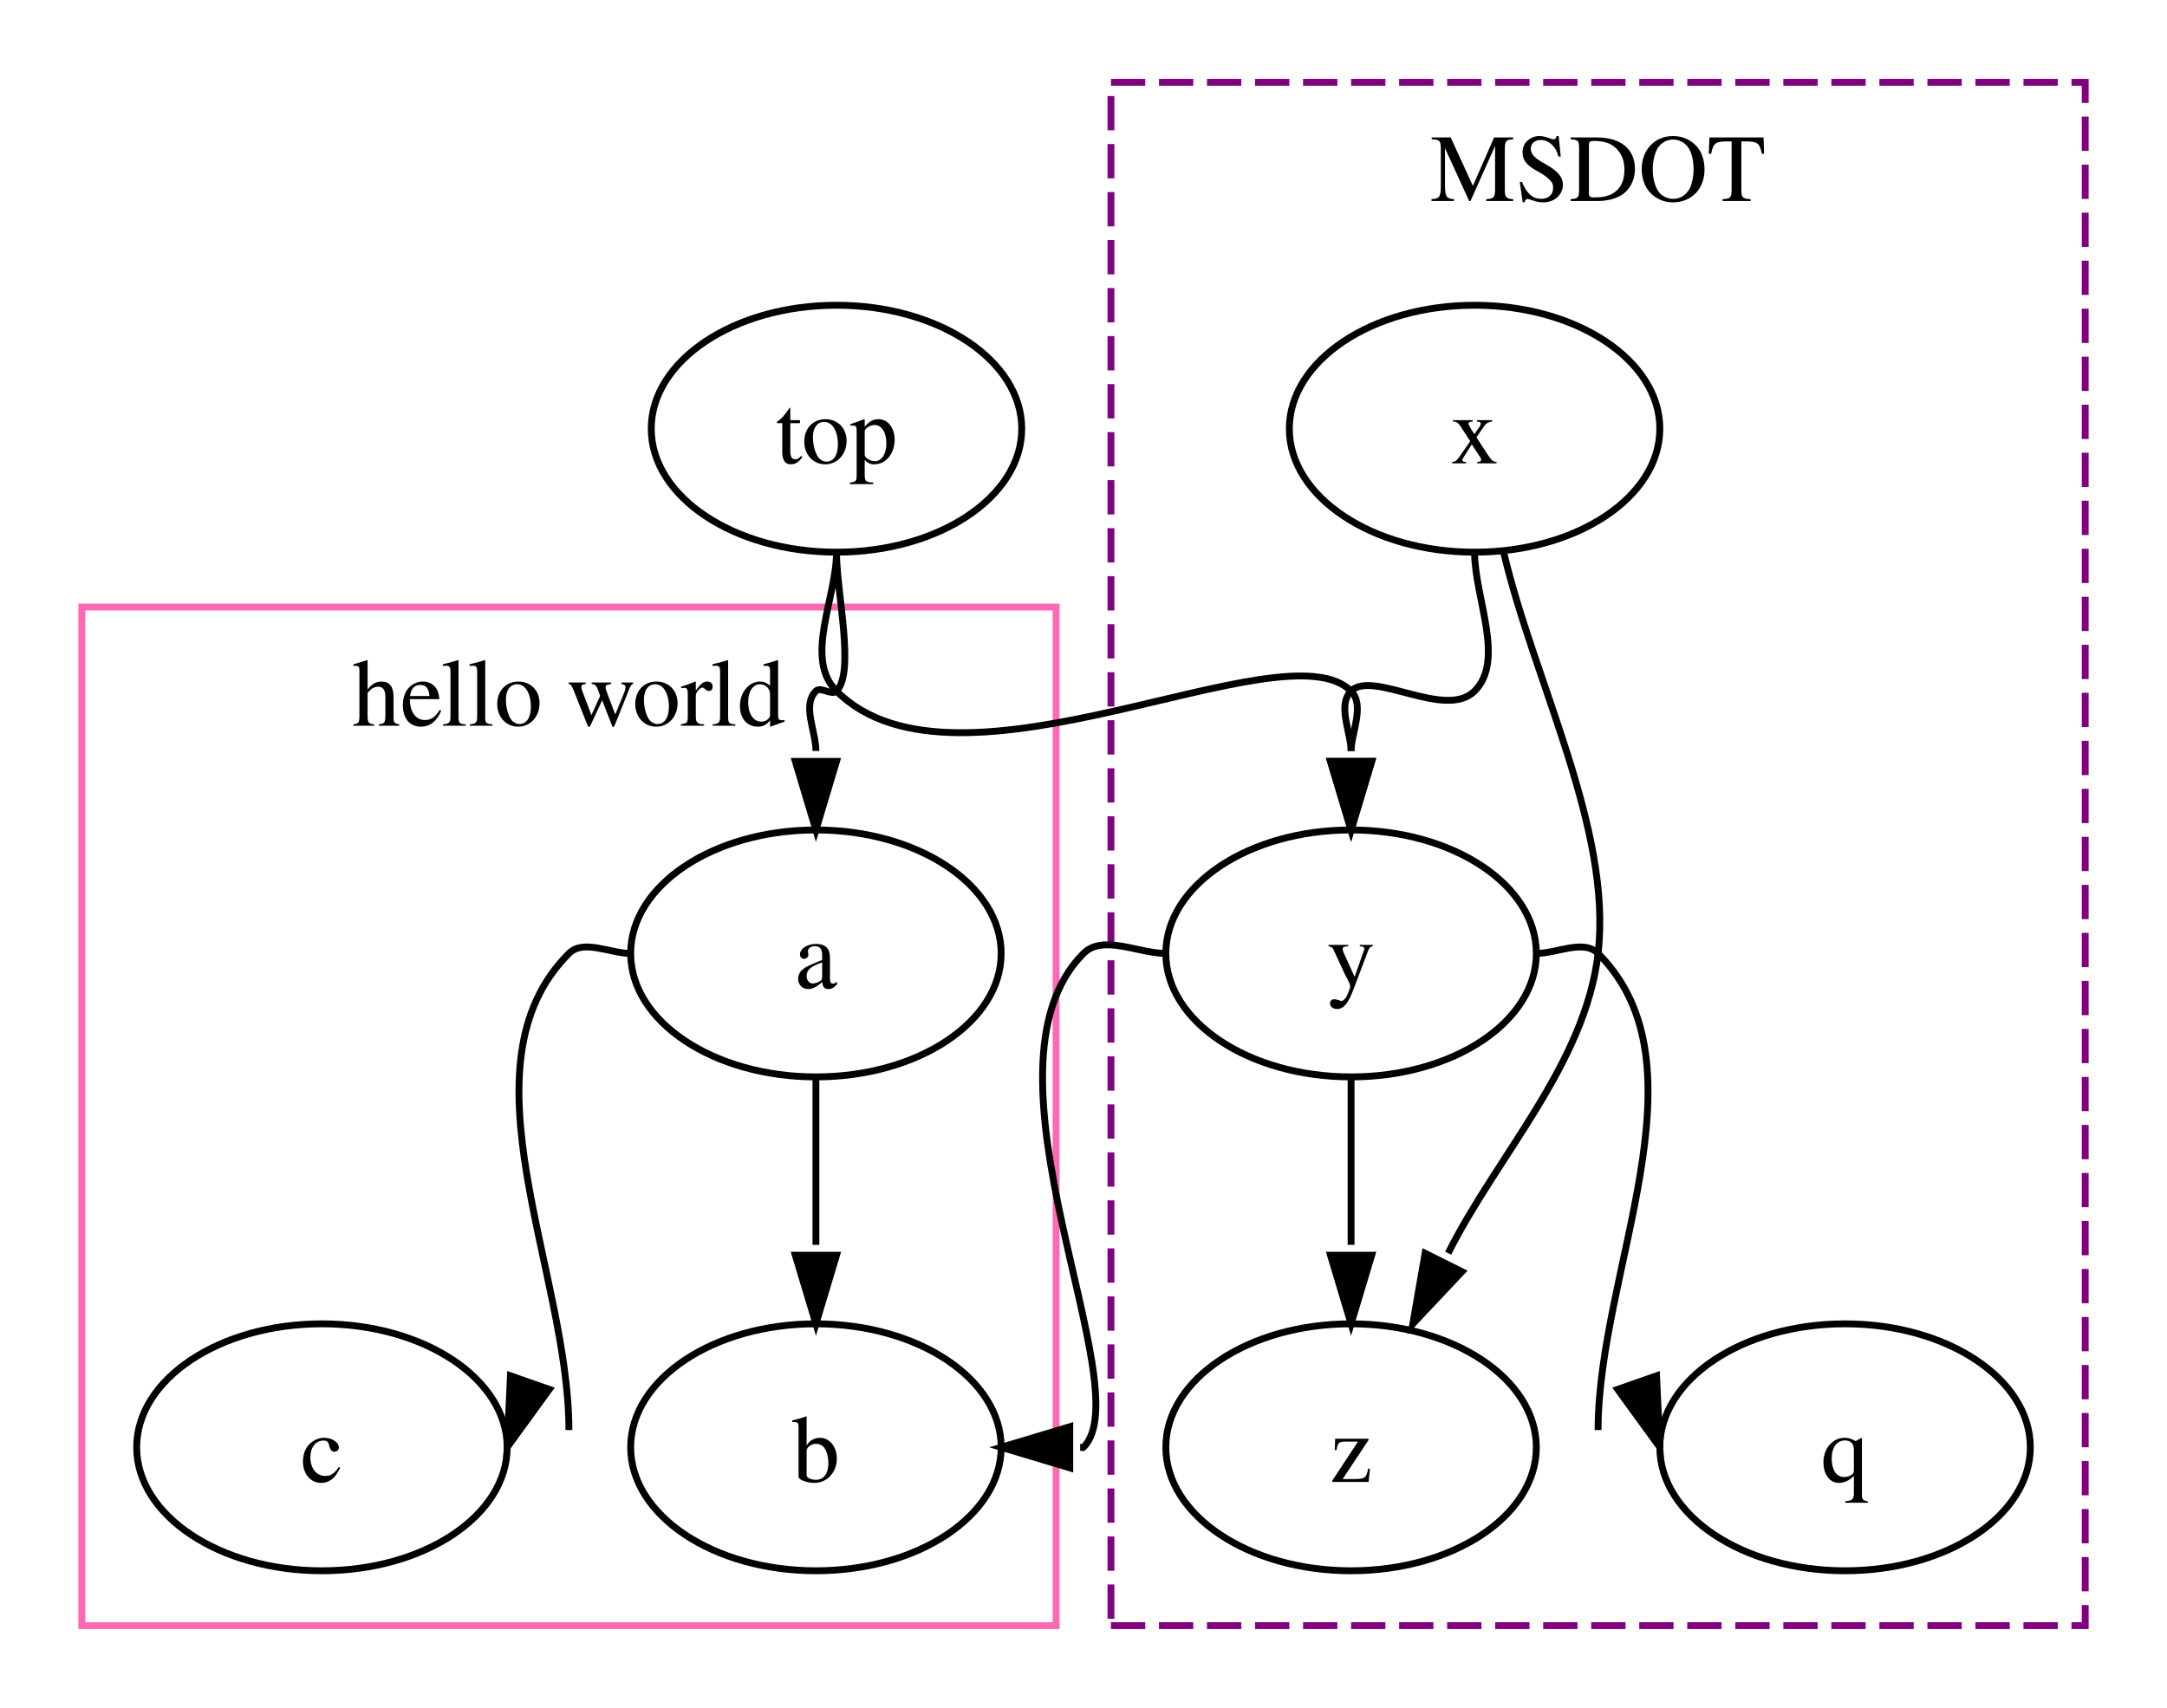
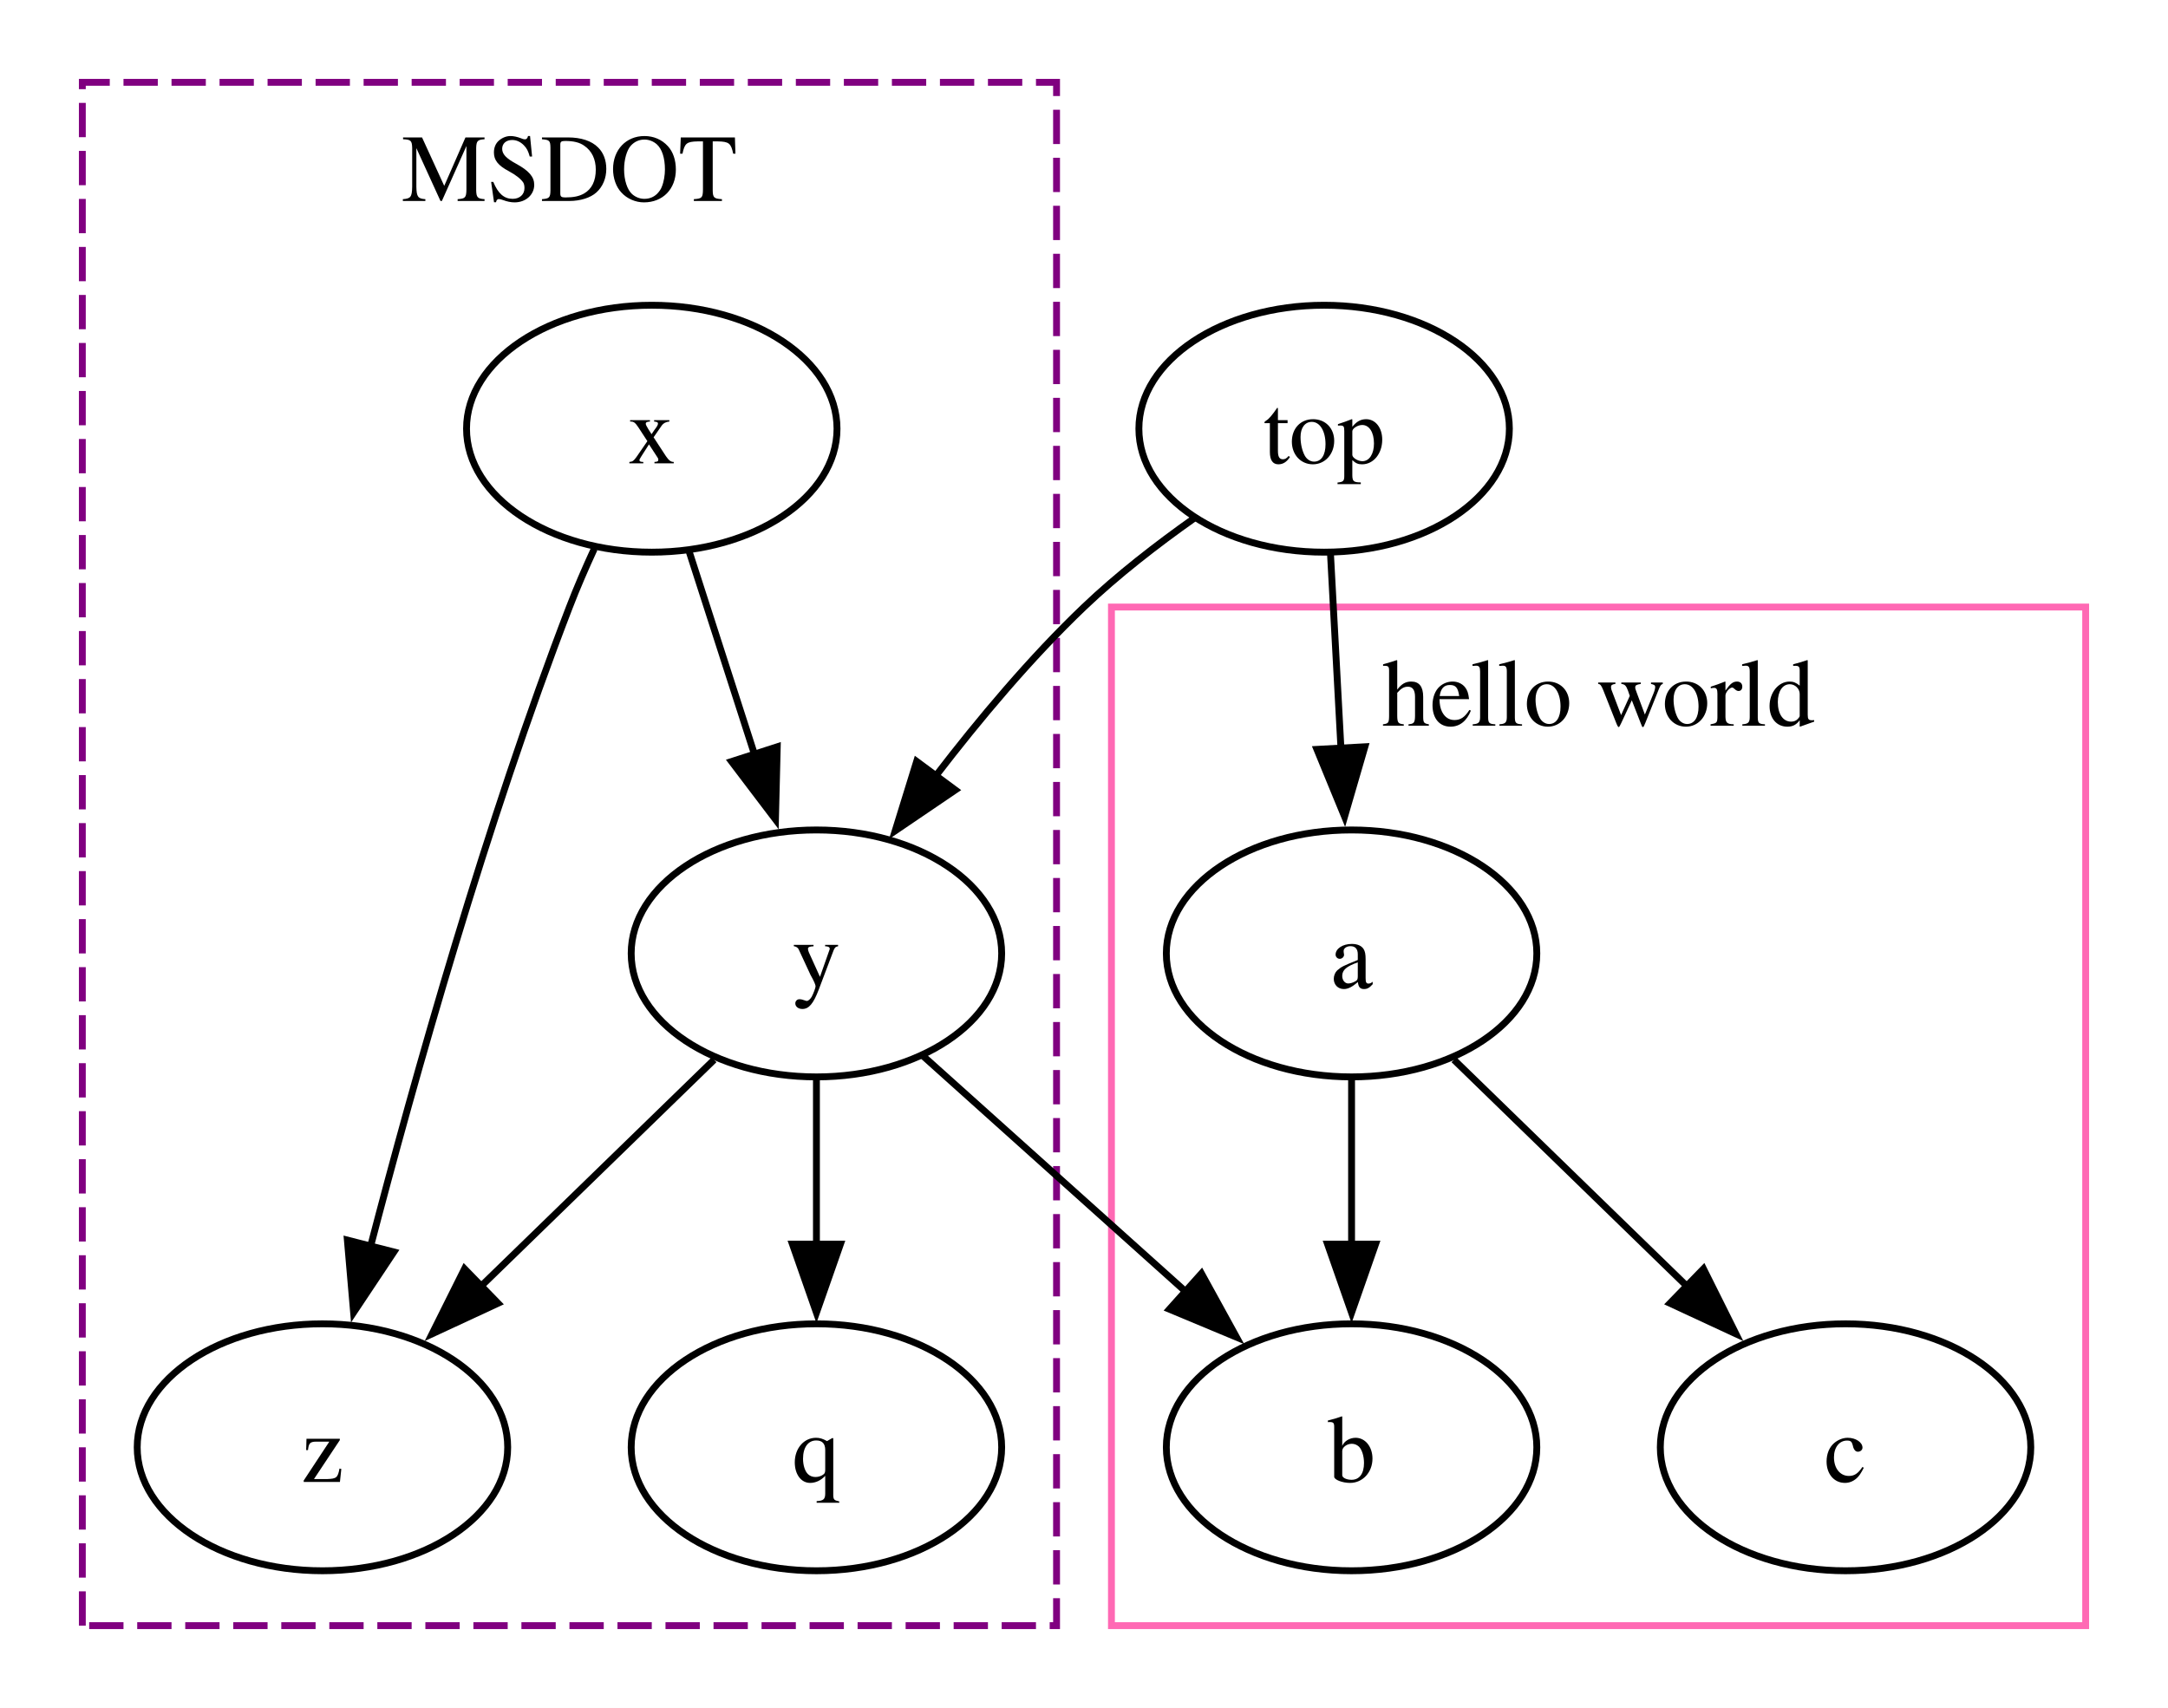
- <svg xmlns="http://www.w3.org/2000/svg" width="315.84pt" height="249.001pt" viewBox="0 0 315.84 249.001">
-   <rect x="0" y="0" width="315.84" height="249.001" fill="white" />
-   <g transform="translate(0 249.0008) scale(1 -1)">
-     <rect x="11.92" y="12" width="142" height="148.5" fill="none" stroke="hotpink" />
-     <text x="82.92" y="-143.2" transform="scale(1 -1)" text-anchor="middle" font-family="Times,serif" font-size="14" fill="black" textLength="61.732" lengthAdjust="spacing">hello world</text>
-     <rect x="161.92" y="12" width="142" height="225.001" fill="none" stroke="purple" stroke-dasharray="5,2" />
-     <text x="232.92" y="-219.701" transform="scale(1 -1)" text-anchor="middle" font-family="Times,serif" font-size="14" fill="black" textLength="49.054" lengthAdjust="spacing">MSDOT</text>
-     <path d="M 118.92 92 C 118.92 86.576 118.92 78.081 118.92 74 C 118.92 71.838 118.92 69.468 118.92 67.514" fill="none" stroke="black" />
-     <polygon points="118.92,56 121.92,66 115.92,66" fill="black" stroke="black" />
-     <path d="M 91.92 110 C 88.92 110 85.041 112.121 82.92 110 C 66.542 93.622 82.92 63.676 82.92 40.514" fill="none" stroke="black" />
-     <polygon points="73.92,38 80.059,46.445 74.397,48.429" fill="black" stroke="black" />
-     <path d="M 214.92 168.5 C 214.92 161.863 219.428 152.758 214.92 148.25 C 210.677 144.008 200.071 151.401 196.92 148.25 C 194.861 146.191 196.92 142.201 196.92 139.514" fill="none" stroke="black" />
-     <polygon points="196.92,128 199.92,138 193.92,138" fill="black" stroke="black" />
-     <path d="M 219.155 168.5 C 223.615 149.547 235.027 128.037 232.92 110 C 231.03 93.823 218.148 80.457 211.069 66.298" fill="none" stroke="black" />
-     <polygon points="205.92,56 213.075,63.603 207.709,66.286" fill="black" stroke="black" />
-     <path d="M 196.92 92 C 196.92 86.576 196.92 78.081 196.92 74 C 196.92 71.838 196.92 69.468 196.92 67.514" fill="none" stroke="black" />
-     <polygon points="196.92,56 199.92,66 193.92,66" fill="black" stroke="black" />
-     <path d="M 223.92 110 C 226.92 110 230.799 112.121 232.92 110 C 249.298 93.622 232.92 63.676 232.92 40.514" fill="none" stroke="black" />
-     <polygon points="241.92,38 241.443,48.429 235.781,46.445" fill="black" stroke="black" />
-     <path d="M 121.92 168.5 C 121.92 162.613 124.66 150.99 121.92 148.25 C 121.213 147.543 119.627 148.957 118.92 148.25 C 116.861 146.191 118.92 142.426 118.92 139.514" fill="none" stroke="black" />
-     <polygon points="118.92,128 121.92,138 115.92,138" fill="black" stroke="black" />
-     <path d="M 121.92 168.5 C 121.92 161.75 117.147 153.023 121.92 148.25 C 139.598 130.573 187.052 158.119 196.92 148.25 C 198.979 146.191 196.92 142.04 196.92 139.514" fill="none" stroke="black" />
-     <polygon points="196.92,128 199.92,138 193.92,138" fill="black" stroke="black" />
-     <path d="M 169.92 110 C 165.92 110 160.748 112.828 157.92 110 C 140.949 93.029 166.463 46.543 157.92 38 C 157.805 37.885 157.572 38 157.434 38" fill="none" stroke="black" />
-     <polygon points="145.92,38 155.92,35 155.92,41" fill="black" stroke="black" />
-     <ellipse cx="118.92" cy="110" rx="27" ry="18" fill="none" stroke="black" />
-     <text x="118.92" y="-104.95" transform="scale(1 -1)" text-anchor="middle" font-family="Times,serif" font-size="14" fill="black" textLength="5.979" lengthAdjust="spacing">a</text>
-     <ellipse cx="118.92" cy="38" rx="27" ry="18" fill="none" stroke="black" />
-     <text x="118.92" y="-32.95" transform="scale(1 -1)" text-anchor="middle" font-family="Times,serif" font-size="14" fill="black" textLength="6.74" lengthAdjust="spacing">b</text>
-     <ellipse cx="46.92" cy="38" rx="27" ry="18" fill="none" stroke="black" />
-     <text x="46.92" y="-32.95" transform="scale(1 -1)" text-anchor="middle" font-family="Times,serif" font-size="14" fill="black" textLength="5.979" lengthAdjust="spacing">c</text>
-     <ellipse cx="214.92" cy="186.5" rx="27" ry="18" fill="none" stroke="black" />
-     <text x="214.92" y="-181.451" transform="scale(1 -1)" text-anchor="middle" font-family="Times,serif" font-size="14" fill="black" textLength="6.74" lengthAdjust="spacing">x</text>
-     <ellipse cx="196.92" cy="110" rx="27" ry="18" fill="none" stroke="black" />
-     <text x="196.92" y="-104.95" transform="scale(1 -1)" text-anchor="middle" font-family="Times,serif" font-size="14" fill="black" textLength="6.74" lengthAdjust="spacing">y</text>
-     <ellipse cx="196.92" cy="38" rx="27" ry="18" fill="none" stroke="black" />
-     <text x="196.92" y="-32.95" transform="scale(1 -1)" text-anchor="middle" font-family="Times,serif" font-size="14" fill="black" textLength="5.979" lengthAdjust="spacing">z</text>
-     <ellipse cx="268.92" cy="38" rx="27" ry="18" fill="none" stroke="black" />
-     <text x="268.92" y="-32.95" transform="scale(1 -1)" text-anchor="middle" font-family="Times,serif" font-size="14" fill="black" textLength="6.74" lengthAdjust="spacing">q</text>
-     <ellipse cx="121.92" cy="186.5" rx="27" ry="18" fill="none" stroke="black" />
-     <text x="121.92" y="-181.451" transform="scale(1 -1)" text-anchor="middle" font-family="Times,serif" font-size="14" fill="black" textLength="17.203" lengthAdjust="spacing">top</text>
+ <svg xmlns="http://www.w3.org/2000/svg" width="316pt" height="249pt" viewBox="0.00 0.00 316.00 249.00">
+   <g id="graph0" class="graph" transform="scale(1 1) rotate(0) translate(4 245)">
+     <polygon fill="white" stroke="none" points="-4,4 -4,-245 312,-245 312,4 -4,4" />
+     <g id="clust1" class="cluster">
+       <polygon fill="none" stroke="hotpink" points="158,-8 158,-156.5 300,-156.5 300,-8 158,-8" />
+       <text xml:space="preserve" text-anchor="middle" x="229" y="-139.2" font-family="Times,serif" font-size="14.00">hello world</text>
+     </g>
+     <g id="clust2" class="cluster">
+       <polygon fill="none" stroke="purple" stroke-dasharray="5,2" points="8,-8 8,-233 150,-233 150,-8 8,-8" />
+       <text xml:space="preserve" text-anchor="middle" x="79" y="-215.7" font-family="Times,serif" font-size="14.00">MSDOT</text>
+     </g>
+     <g id="node1" class="node">
+       <ellipse fill="none" stroke="black" cx="193" cy="-106" rx="27" ry="18" />
+       <text xml:space="preserve" text-anchor="middle" x="193" y="-100.95" font-family="Times,serif" font-size="14.00">a</text>
+     </g>
+     <g id="node2" class="node">
+       <ellipse fill="none" stroke="black" cx="193" cy="-34" rx="27" ry="18" />
+       <text xml:space="preserve" text-anchor="middle" x="193" y="-28.95" font-family="Times,serif" font-size="14.00">b</text>
+     </g>
+     <g id="edge1" class="edge">
+       <path fill="none" stroke="black" d="M193,-87.7C193,-80.41 193,-71.73 193,-63.54" />
+       <polygon fill="black" stroke="black" points="196.5,-63.62 193,-53.62 189.5,-63.62 196.5,-63.62" />
+     </g>
+     <g id="node3" class="node">
+       <ellipse fill="none" stroke="black" cx="265" cy="-34" rx="27" ry="18" />
+       <text xml:space="preserve" text-anchor="middle" x="265" y="-28.95" font-family="Times,serif" font-size="14.00">c</text>
+     </g>
+     <g id="edge2" class="edge">
+       <path fill="none" stroke="black" d="M207.92,-90.5C217.77,-80.92 230.86,-68.19 242.03,-57.34" />
+       <polygon fill="black" stroke="black" points="244.29,-60.02 249.02,-50.54 239.41,-55 244.29,-60.02" />
+     </g>
+     <g id="node4" class="node">
+       <ellipse fill="none" stroke="black" cx="91" cy="-182.5" rx="27" ry="18" />
+       <text xml:space="preserve" text-anchor="middle" x="91" y="-177.45" font-family="Times,serif" font-size="14.00">x</text>
+     </g>
+     <g id="node5" class="node">
+       <ellipse fill="none" stroke="black" cx="115" cy="-106" rx="27" ry="18" />
+       <text xml:space="preserve" text-anchor="middle" x="115" y="-100.95" font-family="Times,serif" font-size="14.00">y</text>
+     </g>
+     <g id="edge3" class="edge">
+       <path fill="none" stroke="black" d="M96.45,-164.59C99.28,-155.8 102.82,-144.82 106.04,-134.81" />
+       <polygon fill="black" stroke="black" points="109.29,-136.13 109.03,-125.54 102.63,-133.98 109.29,-136.13" />
+     </g>
+     <g id="node6" class="node">
+       <ellipse fill="none" stroke="black" cx="43" cy="-34" rx="27" ry="18" />
+       <text xml:space="preserve" text-anchor="middle" x="43" y="-28.95" font-family="Times,serif" font-size="14.00">z</text>
+     </g>
+     <g id="edge4" class="edge">
+       <path fill="none" stroke="black" d="M82.62,-164.99C81.33,-162.19 80.07,-159.29 79,-156.5 66.91,-125.13 56.43,-87.92 49.94,-63.02" />
+       <polygon fill="black" stroke="black" points="53.41,-62.48 47.54,-53.66 46.63,-64.21 53.41,-62.48" />
+     </g>
+     <g id="edge9" class="edge">
+       <path fill="none" stroke="black" d="M130.41,-91.17C141.45,-81.26 156.53,-67.73 169.12,-56.43" />
+       <polygon fill="black" stroke="black" points="171.12,-59.34 176.23,-50.05 166.45,-54.13 171.12,-59.34" />
+     </g>
+     <g id="edge5" class="edge">
+       <path fill="none" stroke="black" d="M100.08,-90.5C90.23,-80.92 77.14,-68.19 65.97,-57.34" />
+       <polygon fill="black" stroke="black" points="68.59,-55 58.98,-50.54 63.71,-60.02 68.59,-55" />
+     </g>
+     <g id="node7" class="node">
+       <ellipse fill="none" stroke="black" cx="115" cy="-34" rx="27" ry="18" />
+       <text xml:space="preserve" text-anchor="middle" x="115" y="-28.95" font-family="Times,serif" font-size="14.00">q</text>
+     </g>
+     <g id="edge6" class="edge">
+       <path fill="none" stroke="black" d="M115,-87.7C115,-80.41 115,-71.73 115,-63.54" />
+       <polygon fill="black" stroke="black" points="118.5,-63.62 115,-53.62 111.5,-63.62 118.5,-63.62" />
+     </g>
+     <g id="node8" class="node">
+       <ellipse fill="none" stroke="black" cx="189" cy="-182.5" rx="27" ry="18" />
+       <text xml:space="preserve" text-anchor="middle" x="189" y="-177.45" font-family="Times,serif" font-size="14.00">top</text>
+     </g>
+     <g id="edge7" class="edge">
+       <path fill="none" stroke="black" d="M189.93,-164.22C190.38,-155.82 190.93,-145.49 191.45,-135.93" />
+       <polygon fill="black" stroke="black" points="194.94,-136.13 191.98,-125.95 187.95,-135.75 194.94,-136.13" />
+     </g>
+     <g id="edge8" class="edge">
+       <path fill="none" stroke="black" d="M170.07,-169.45C164.63,-165.61 158.86,-161.14 154,-156.5 146.26,-149.12 138.75,-140.16 132.41,-131.9" />
+       <polygon fill="black" stroke="black" points="135.24,-129.83 126.48,-123.88 129.61,-134 135.24,-129.83" />
+     </g>
  </g>
</svg>
